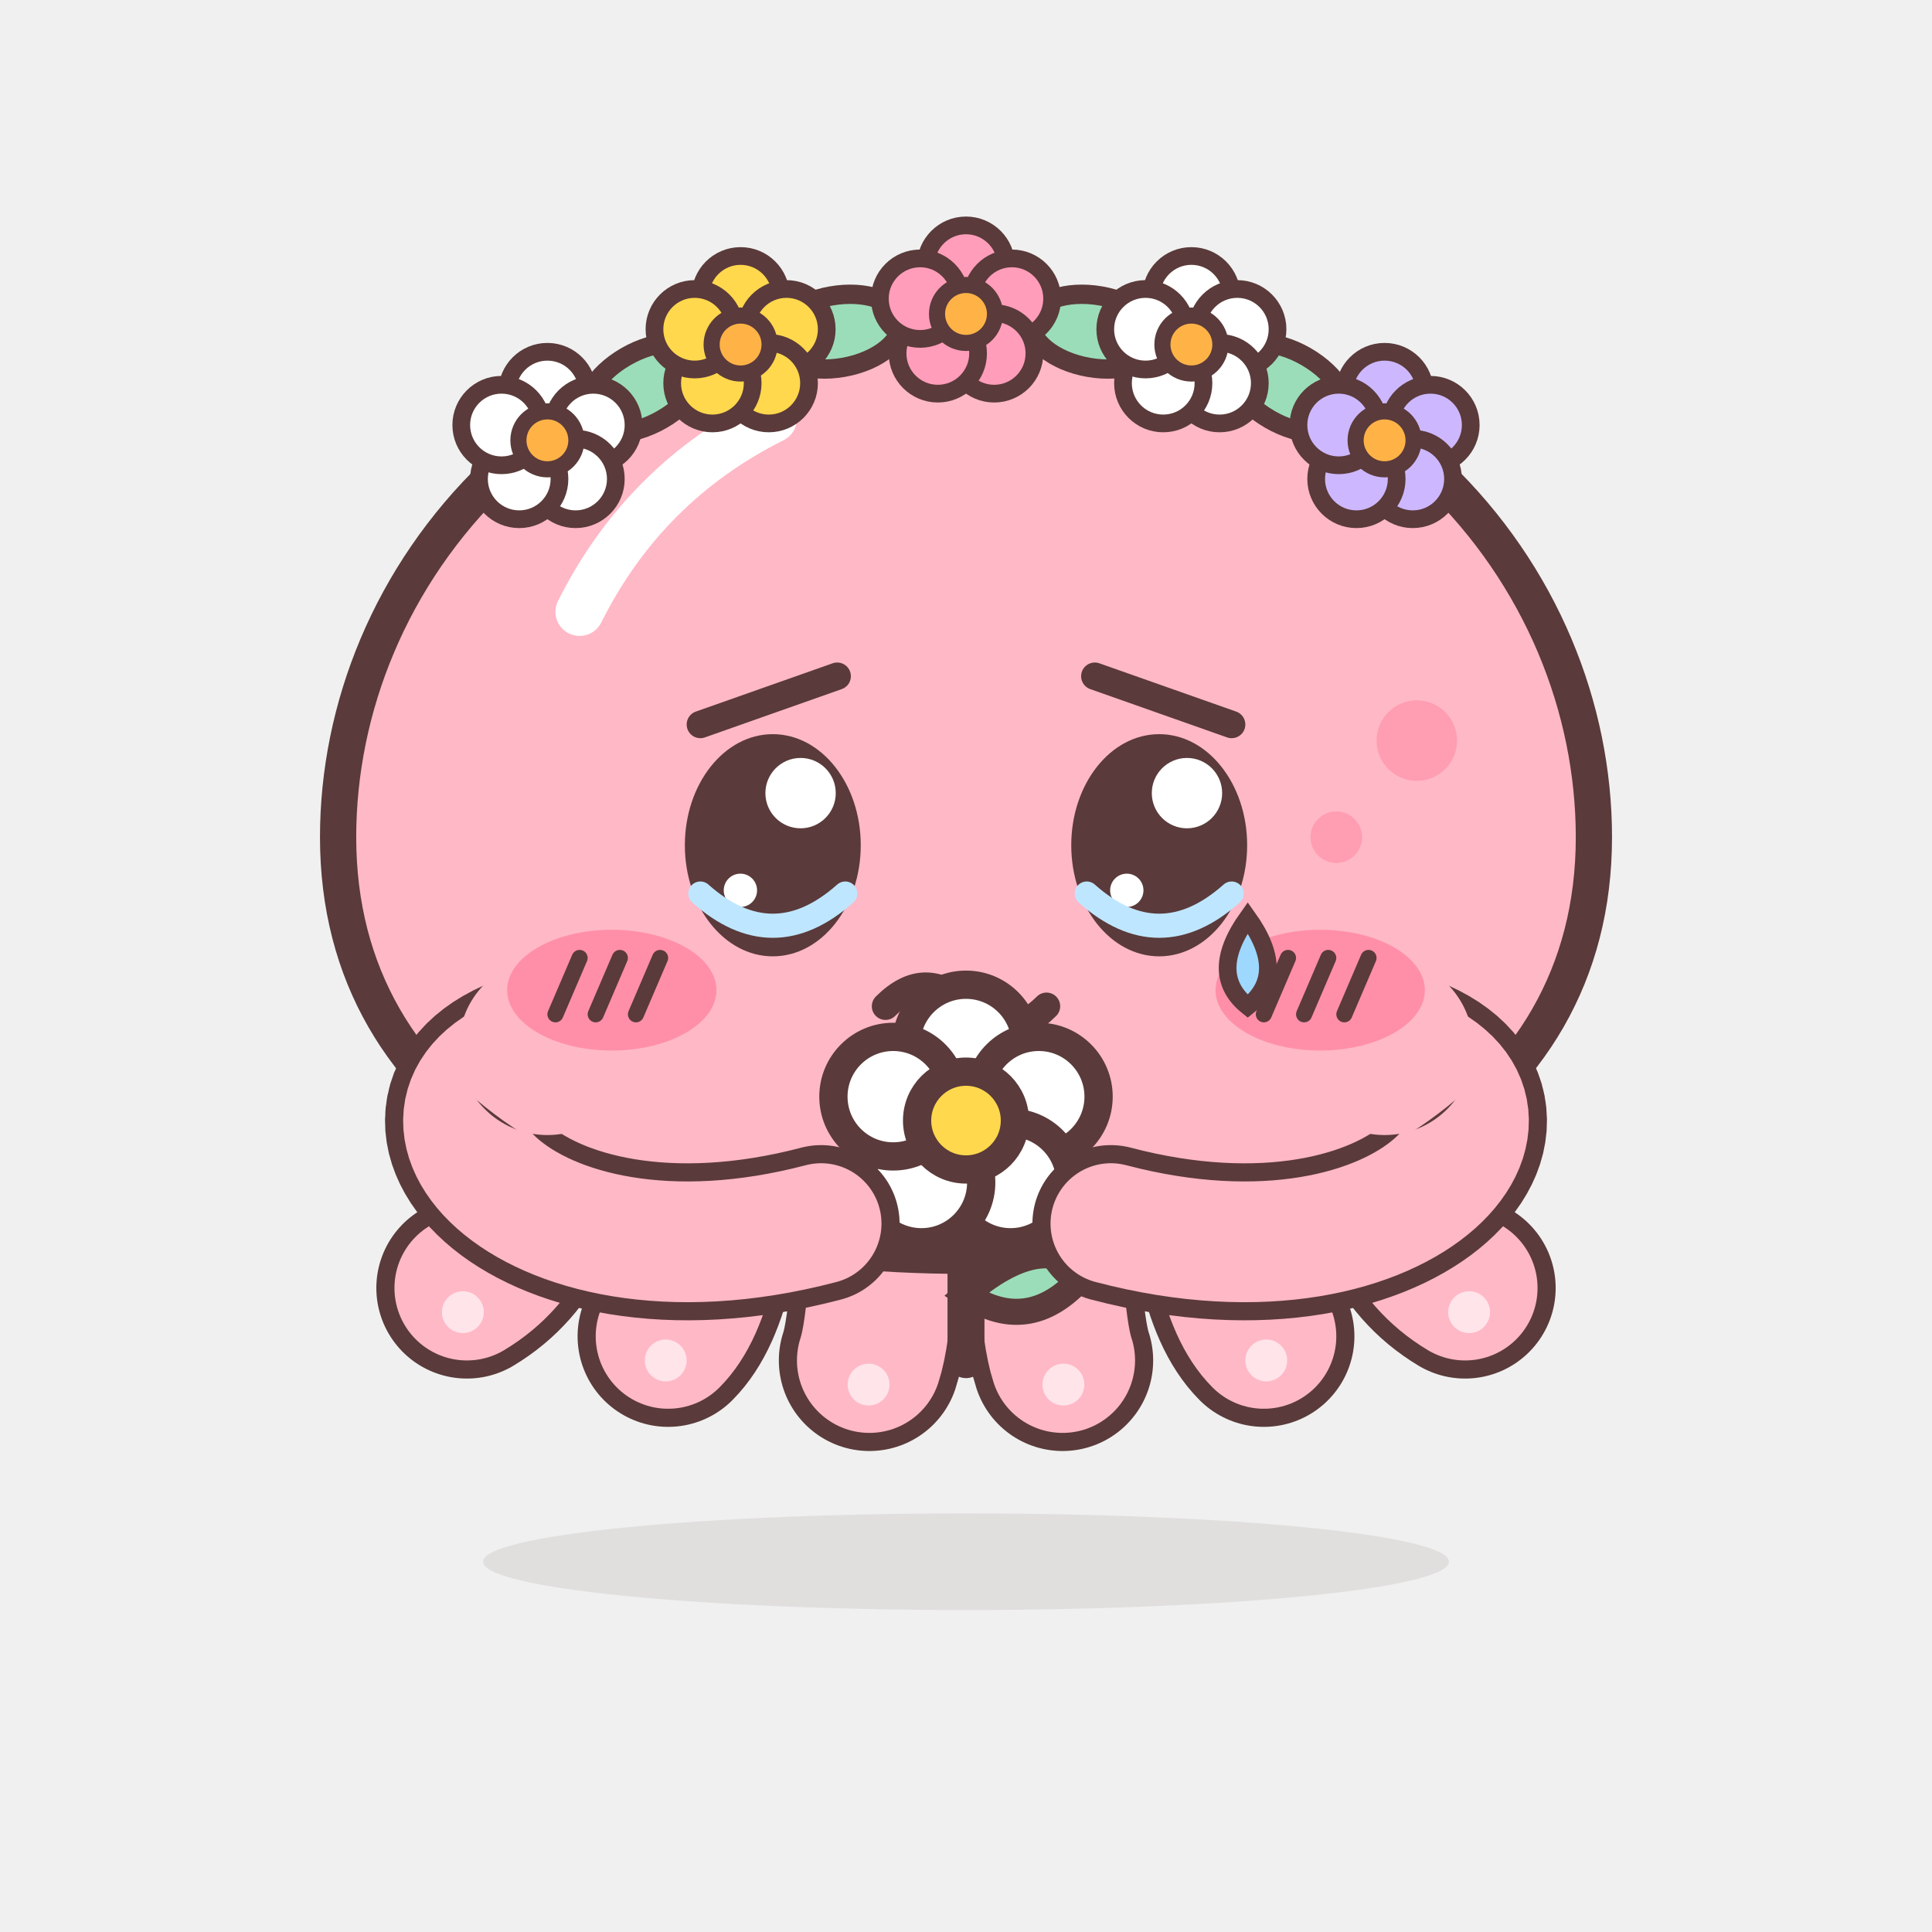
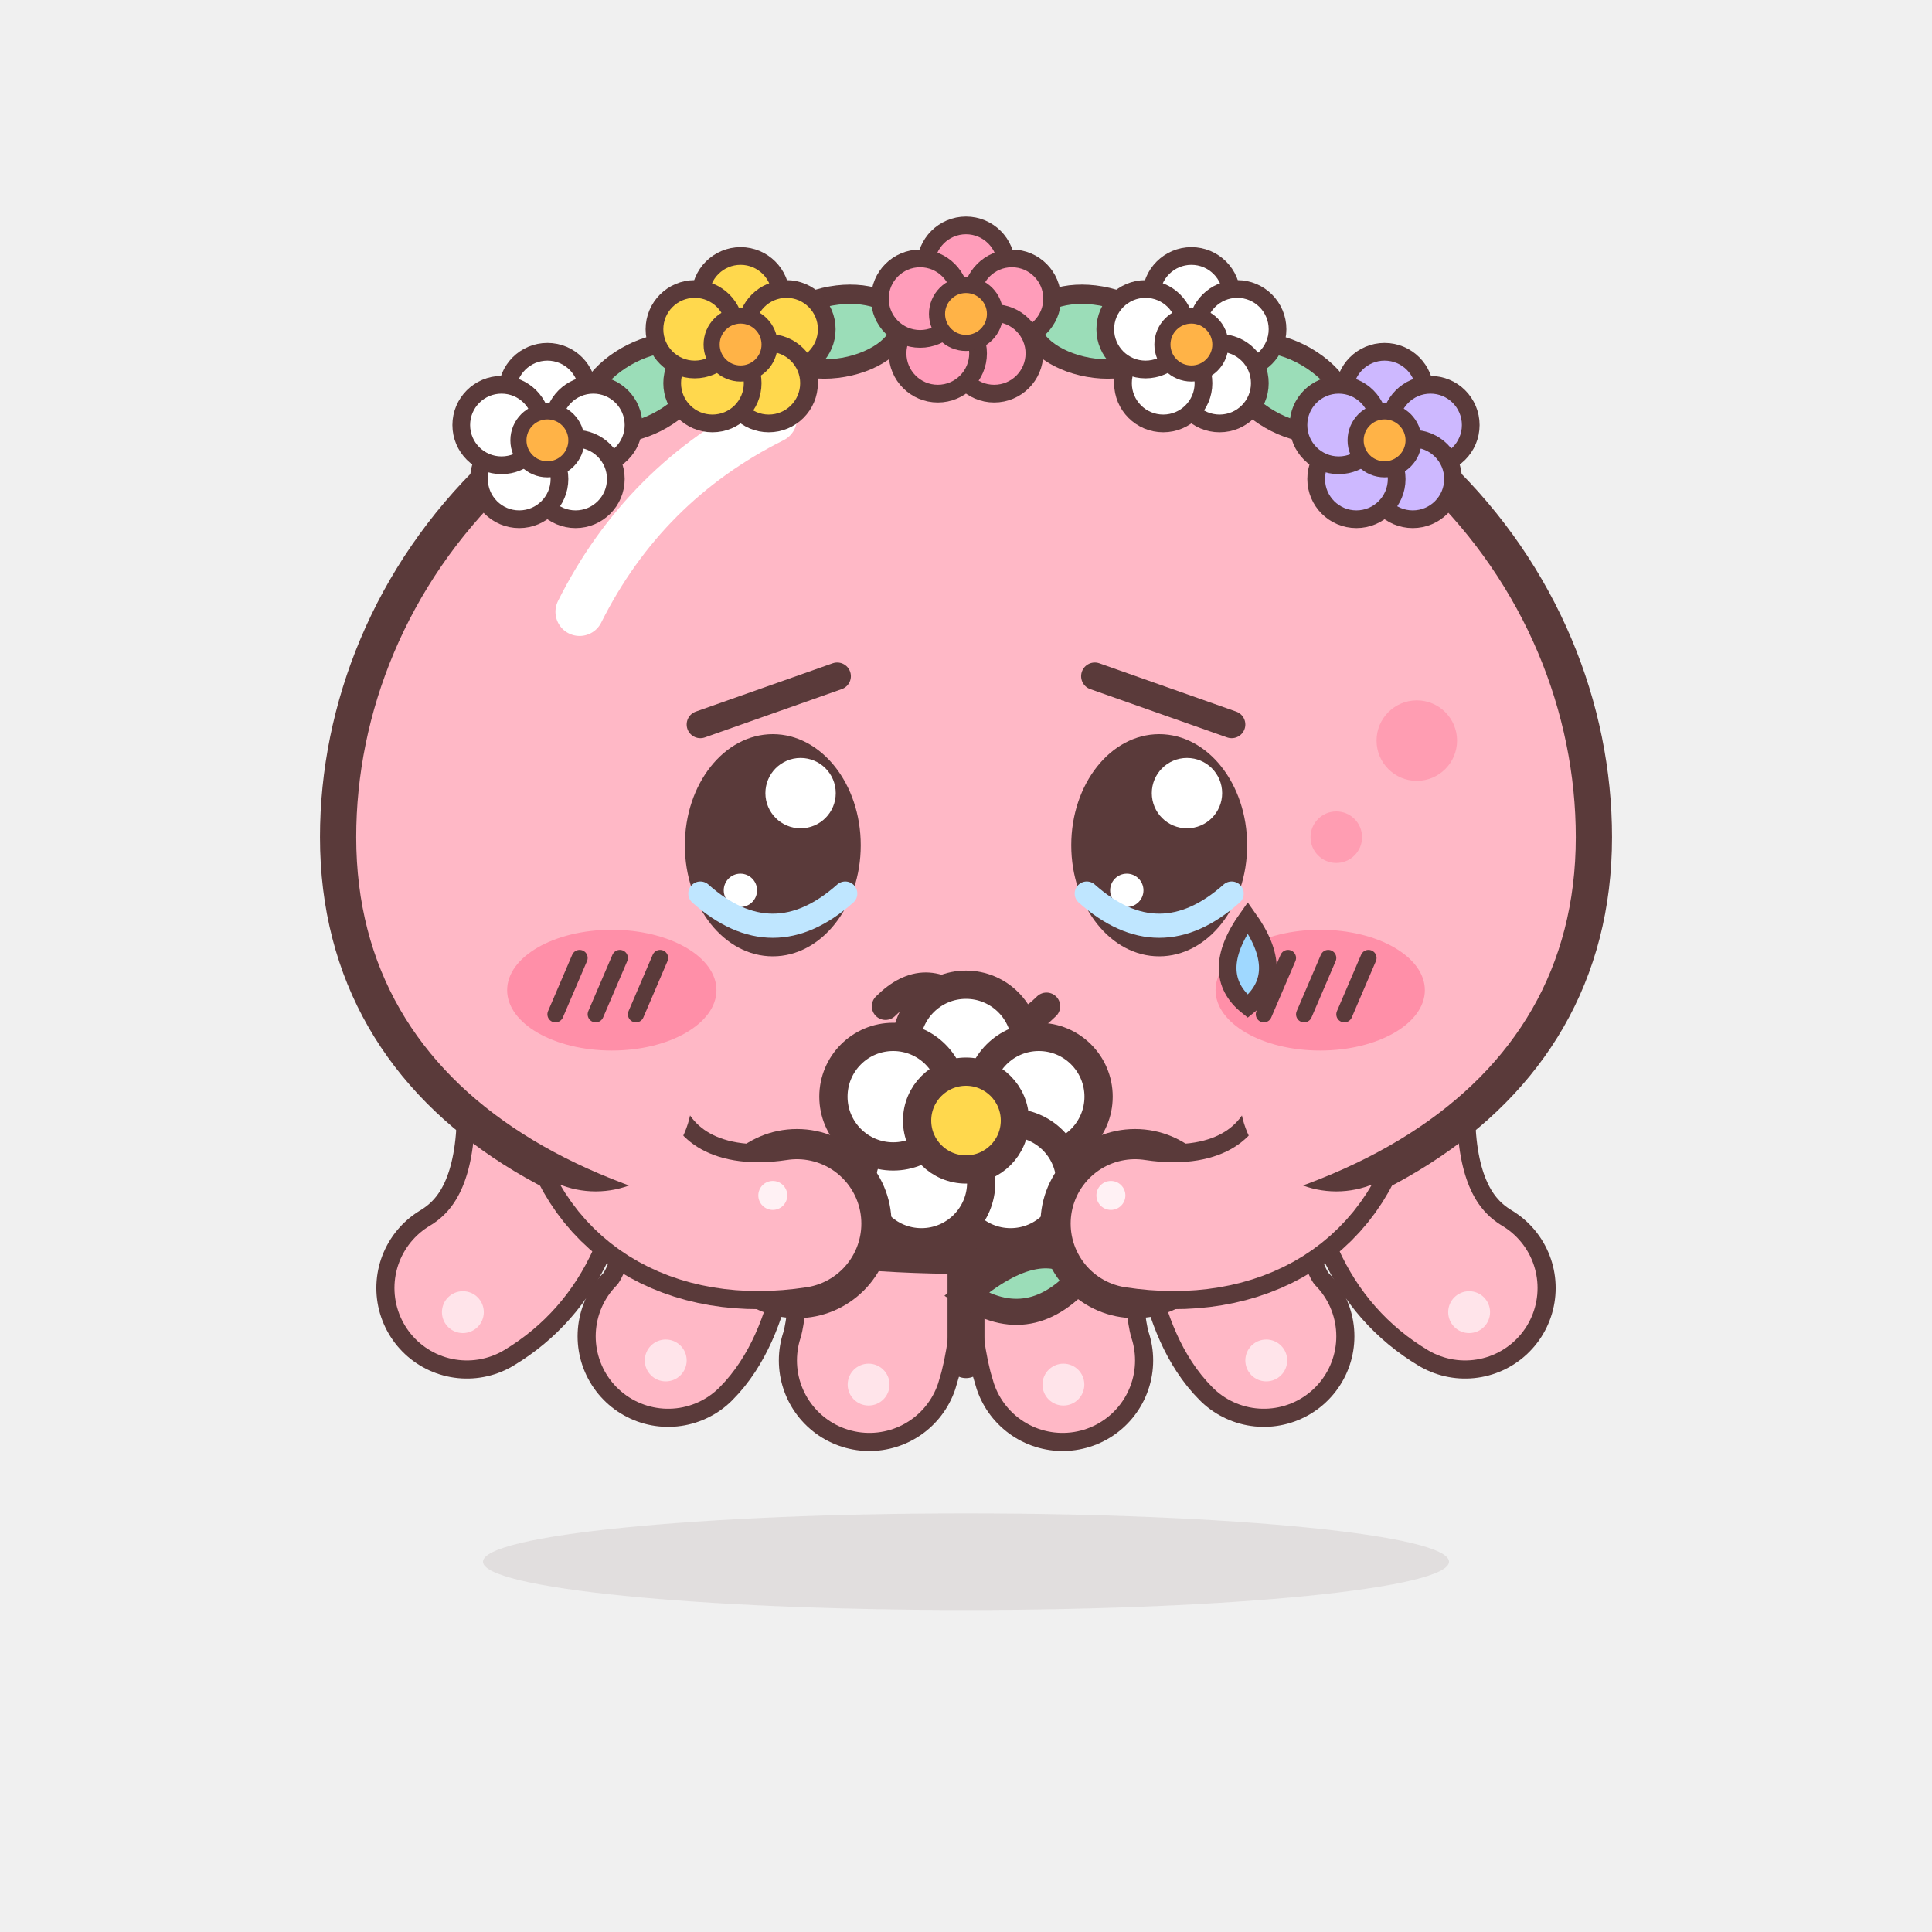
<svg xmlns="http://www.w3.org/2000/svg" viewBox="0 0 240 240" width="240" height="240">
  <ellipse cx="120" cy="194" rx="60" ry="6" fill="#5A3A3A" opacity="0.10" />
  <g fill="none" stroke-linecap="round" stroke-linejoin="round">
    <g stroke="#5A3A3A" stroke-width="22.5">
      <path d="M68 138 Q 68 154, 58 160" />
      <path d="M89 138 Q 89 160, 83 166" />
      <path d="M110 138 Q 110 163, 108 169" />
      <path d="M130 138 Q 130 163, 132 169" />
      <path d="M151 138 Q 151 160, 157 166" />
      <path d="M172 138 Q 172 154, 182 160" />
    </g>
    <g stroke="#FFB8C6" stroke-width="18">
      <path d="M68 138 Q 68 154, 58 160" />
      <path d="M89 138 Q 89 160, 83 166" />
      <path d="M110 138 Q 110 163, 108 169" />
      <path d="M130 138 Q 130 163, 132 169" />
      <path d="M151 138 Q 151 160, 157 166" />
      <path d="M172 138 Q 172 154, 182 160" />
    </g>
  </g>
  <g fill="none" stroke-linecap="round" stroke-linejoin="round">
    <g stroke="#5A3A3A" stroke-width="19.5" />
    <g stroke="#FFB8C6" stroke-width="15" />
  </g>
  <g fill="#FFE4EA">
    <circle cx="57.5" cy="163" r="2.6" />
    <circle cx="82.7" cy="169" r="2.6" />
    <circle cx="107.9" cy="172" r="2.6" />
    <circle cx="132.1" cy="172" r="2.6" />
    <circle cx="157.3" cy="169" r="2.6" />
    <circle cx="182.5" cy="163" r="2.6" />
  </g>
  <path d="M120 38 C 172 38, 198 72, 198 104 C 198 138, 166 156, 120 156 C 74 156, 42 138, 42 104 C 42 72, 68 38, 120 38 Z" fill="#FFB8C6" stroke="#5A3A3A" stroke-width="4.5" />
  <g fill="#FF9DB2">
    <circle cx="176" cy="92" r="5" />
    <circle cx="166" cy="104" r="3.2" />
  </g>
  <path d="M72 76 Q 80 60, 96 52" fill="none" stroke="#FFFFFF" stroke-width="6" stroke-linecap="round" />
  <ellipse cx="80" cy="48.2" rx="8" ry="4.5" transform="rotate(-30 80 48.2)" fill="#9BDDB8" stroke="#5A3A3A" stroke-width="2.4" />
  <ellipse cx="104" cy="41.2" rx="8" ry="4.5" transform="rotate(-10 104 41.2)" fill="#9BDDB8" stroke="#5A3A3A" stroke-width="2.4" />
  <ellipse cx="136" cy="41.2" rx="8" ry="4.5" transform="rotate(10 136 41.2)" fill="#9BDDB8" stroke="#5A3A3A" stroke-width="2.4" />
  <ellipse cx="160" cy="48.2" rx="8" ry="4.5" transform="rotate(30 160 48.2)" fill="#9BDDB8" stroke="#5A3A3A" stroke-width="2.4" />
  <circle cx="68.0" cy="48.7" r="5" fill="#FFFFFF" stroke="#5A3A3A" stroke-width="2.2" />
  <circle cx="73.7" cy="52.8" r="5" fill="#FFFFFF" stroke="#5A3A3A" stroke-width="2.2" />
  <circle cx="71.5" cy="59.5" r="5" fill="#FFFFFF" stroke="#5A3A3A" stroke-width="2.2" />
  <circle cx="64.5" cy="59.5" r="5" fill="#FFFFFF" stroke="#5A3A3A" stroke-width="2.2" />
  <circle cx="62.3" cy="52.8" r="5" fill="#FFFFFF" stroke="#5A3A3A" stroke-width="2.2" />
  <circle cx="68" cy="54.7" r="3.6" fill="#FFB347" stroke="#5A3A3A" stroke-width="2" />
  <circle cx="92.0" cy="36.8" r="5" fill="#FFD84D" stroke="#5A3A3A" stroke-width="2.2" />
  <circle cx="97.7" cy="40.9" r="5" fill="#FFD84D" stroke="#5A3A3A" stroke-width="2.2" />
  <circle cx="95.5" cy="47.6" r="5" fill="#FFD84D" stroke="#5A3A3A" stroke-width="2.2" />
  <circle cx="88.5" cy="47.6" r="5" fill="#FFD84D" stroke="#5A3A3A" stroke-width="2.2" />
  <circle cx="86.3" cy="40.9" r="5" fill="#FFD84D" stroke="#5A3A3A" stroke-width="2.2" />
  <circle cx="92" cy="42.8" r="3.6" fill="#FFB347" stroke="#5A3A3A" stroke-width="2" />
  <circle cx="120.0" cy="33.0" r="5" fill="#FF9DBA" stroke="#5A3A3A" stroke-width="2.2" />
  <circle cx="125.7" cy="37.1" r="5" fill="#FF9DBA" stroke="#5A3A3A" stroke-width="2.2" />
  <circle cx="123.5" cy="43.9" r="5" fill="#FF9DBA" stroke="#5A3A3A" stroke-width="2.2" />
  <circle cx="116.5" cy="43.9" r="5" fill="#FF9DBA" stroke="#5A3A3A" stroke-width="2.2" />
  <circle cx="114.3" cy="37.1" r="5" fill="#FF9DBA" stroke="#5A3A3A" stroke-width="2.2" />
  <circle cx="120" cy="39.0" r="3.6" fill="#FFB347" stroke="#5A3A3A" stroke-width="2" />
  <circle cx="148.0" cy="36.8" r="5" fill="#FFFFFF" stroke="#5A3A3A" stroke-width="2.2" />
  <circle cx="153.7" cy="40.9" r="5" fill="#FFFFFF" stroke="#5A3A3A" stroke-width="2.2" />
  <circle cx="151.5" cy="47.6" r="5" fill="#FFFFFF" stroke="#5A3A3A" stroke-width="2.2" />
  <circle cx="144.5" cy="47.6" r="5" fill="#FFFFFF" stroke="#5A3A3A" stroke-width="2.2" />
  <circle cx="142.3" cy="40.9" r="5" fill="#FFFFFF" stroke="#5A3A3A" stroke-width="2.2" />
  <circle cx="148" cy="42.8" r="3.6" fill="#FFB347" stroke="#5A3A3A" stroke-width="2" />
  <circle cx="172.0" cy="48.7" r="5" fill="#CDB8FF" stroke="#5A3A3A" stroke-width="2.2" />
  <circle cx="177.7" cy="52.8" r="5" fill="#CDB8FF" stroke="#5A3A3A" stroke-width="2.2" />
  <circle cx="175.5" cy="59.5" r="5" fill="#CDB8FF" stroke="#5A3A3A" stroke-width="2.2" />
  <circle cx="168.5" cy="59.5" r="5" fill="#CDB8FF" stroke="#5A3A3A" stroke-width="2.2" />
  <circle cx="166.3" cy="52.8" r="5" fill="#CDB8FF" stroke="#5A3A3A" stroke-width="2.2" />
  <circle cx="172" cy="54.7" r="3.6" fill="#FFB347" stroke="#5A3A3A" stroke-width="2" />
  <ellipse cx="76" cy="123" rx="13" ry="7.5" fill="#FF8FA8" />
  <ellipse cx="164" cy="123" rx="13" ry="7.5" fill="#FF8FA8" />
  <path d="M72 119 l -3 7" fill="none" stroke="#5A3A3A" stroke-width="2" stroke-linecap="round" stroke-linejoin="round" />
  <path d="M77 119 l -3 7" fill="none" stroke="#5A3A3A" stroke-width="2" stroke-linecap="round" stroke-linejoin="round" />
  <path d="M82 119 l -3 7" fill="none" stroke="#5A3A3A" stroke-width="2" stroke-linecap="round" stroke-linejoin="round" />
  <path d="M160 119 l -3 7" fill="none" stroke="#5A3A3A" stroke-width="2" stroke-linecap="round" stroke-linejoin="round" />
  <path d="M165 119 l -3 7" fill="none" stroke="#5A3A3A" stroke-width="2" stroke-linecap="round" stroke-linejoin="round" />
  <path d="M170 119 l -3 7" fill="none" stroke="#5A3A3A" stroke-width="2" stroke-linecap="round" stroke-linejoin="round" />
  <path d="M87 90 L 104 84" fill="none" stroke="#5A3A3A" stroke-width="3.4" stroke-linecap="round" stroke-linejoin="round" />
  <path d="M153 90 L 136 84" fill="none" stroke="#5A3A3A" stroke-width="3.4" stroke-linecap="round" stroke-linejoin="round" />
  <ellipse cx="96" cy="105" rx="10.925" ry="13.8" fill="#5A3A3A" />
  <circle cx="99.45" cy="98.525" r="4.37" fill="#FFFFFF" />
  <circle cx="91.975" cy="110.6" r="2.07" fill="#FFFFFF" />
  <path d="M87 111 Q 96 119, 105 111" stroke="#BFE6FF" stroke-width="3" fill="none" stroke-linecap="round" />
  <ellipse cx="144" cy="105" rx="10.925" ry="13.8" fill="#5A3A3A" />
  <circle cx="147.45" cy="98.525" r="4.37" fill="#FFFFFF" />
  <circle cx="139.975" cy="110.6" r="2.07" fill="#FFFFFF" />
  <path d="M135 111 Q 144 119, 153 111" stroke="#BFE6FF" stroke-width="3" fill="none" stroke-linecap="round" />
  <path d="M155 114 q 5 7 0 11 q -5 -4 0 -11 z" fill="#9FD8FF" stroke="#5A3A3A" stroke-width="2.2" />
  <path d="M110 125 Q 115 120, 120 125 Q 125 130, 130 125" fill="none" stroke="#5A3A3A" stroke-width="3.4" stroke-linecap="round" stroke-linejoin="round" />
  <g transform="translate(120 150) scale(1.35) translate(-120 -150)">
    <path d="M120 148 L 120 164" fill="none" stroke="#5A3A3A" stroke-width="3.4" stroke-linecap="round" stroke-linejoin="round" />
    <path d="M120 158 q 7 -6 11 -2 q -5 6 -11 2 z" fill="#9BDDB8" stroke="#5A3A3A" stroke-width="2.4" />
    <circle cx="120.0" cy="135.0" r="5.5" fill="#FFFFFF" stroke="#5A3A3A" stroke-width="2.6" />
    <circle cx="126.7" cy="139.8" r="5.5" fill="#FFFFFF" stroke="#5A3A3A" stroke-width="2.6" />
    <circle cx="124.1" cy="147.7" r="5.5" fill="#FFFFFF" stroke="#5A3A3A" stroke-width="2.6" />
    <circle cx="115.9" cy="147.7" r="5.5" fill="#FFFFFF" stroke="#5A3A3A" stroke-width="2.6" />
    <circle cx="113.3" cy="139.8" r="5.5" fill="#FFFFFF" stroke="#5A3A3A" stroke-width="2.6" />
    <circle cx="120" cy="142" r="4.5" fill="#FFD84D" stroke="#5A3A3A" stroke-width="2.6" />
  </g>
  <mask id="INFP-arms" maskUnits="userSpaceOnUse" x="0" y="0" width="240" height="240">
    <rect width="240" height="240" fill="#fff" />
-     <circle cx="68.0" cy="130.0" r="11" fill="#000" />
-     <circle cx="172.0" cy="130.0" r="11" fill="#000" />
+     <circle cx="74.0" cy="136.0" r="12" fill="#000" />
+     <circle cx="166.0" cy="136.0" r="12" fill="#000" />
  </mask>
  <g mask="url(#INFP-arms)">
-     <g fill="none" stroke-linecap="round" stroke-linejoin="round">
-       <g stroke="#5A3A3A" stroke-width="19.5">
-         <path d="M68 130 C 44 136, 64 162, 102 152" />
-         <path d="M172 130 C 196 136, 176 162, 138 152" />
-       </g>
-       <g stroke="#FFB8C6" stroke-width="15">
-         <path d="M68 130 C 44 136, 64 162, 102 152" />
-         <path d="M172 130 C 196 136, 176 162, 138 152" />
-       </g>
+     <g stroke="#5A3A3A" stroke-width="20.5" fill="none" stroke-linecap="round">
+       <path d="M74 136 C 76 148, 86 154, 99 152" />
+       <path d="M166 136 C 164 148, 154 154, 141 152" />
    </g>
+     <circle cx="99.0" cy="152.0" r="11.75" fill="#5A3A3A" />
+     <circle cx="141.0" cy="152.0" r="11.75" fill="#5A3A3A" />
+     <g stroke="#FFB8C6" stroke-width="16" fill="none" stroke-linecap="round">
+       <path d="M74 136 C 76 148, 86 154, 99 152" />
+       <path d="M166 136 C 164 148, 154 154, 141 152" />
+     </g>
+     <circle cx="99.0" cy="152.0" r="7.25" fill="#FFB8C6" />
+     <circle cx="141.0" cy="152.0" r="7.25" fill="#FFB8C6" />
+     <circle cx="96.0" cy="148.5" r="1.8" fill="#FFFFFF" opacity="0.8" />
+     <circle cx="138.0" cy="148.5" r="1.8" fill="#FFFFFF" opacity="0.8" />
  </g>
</svg>
